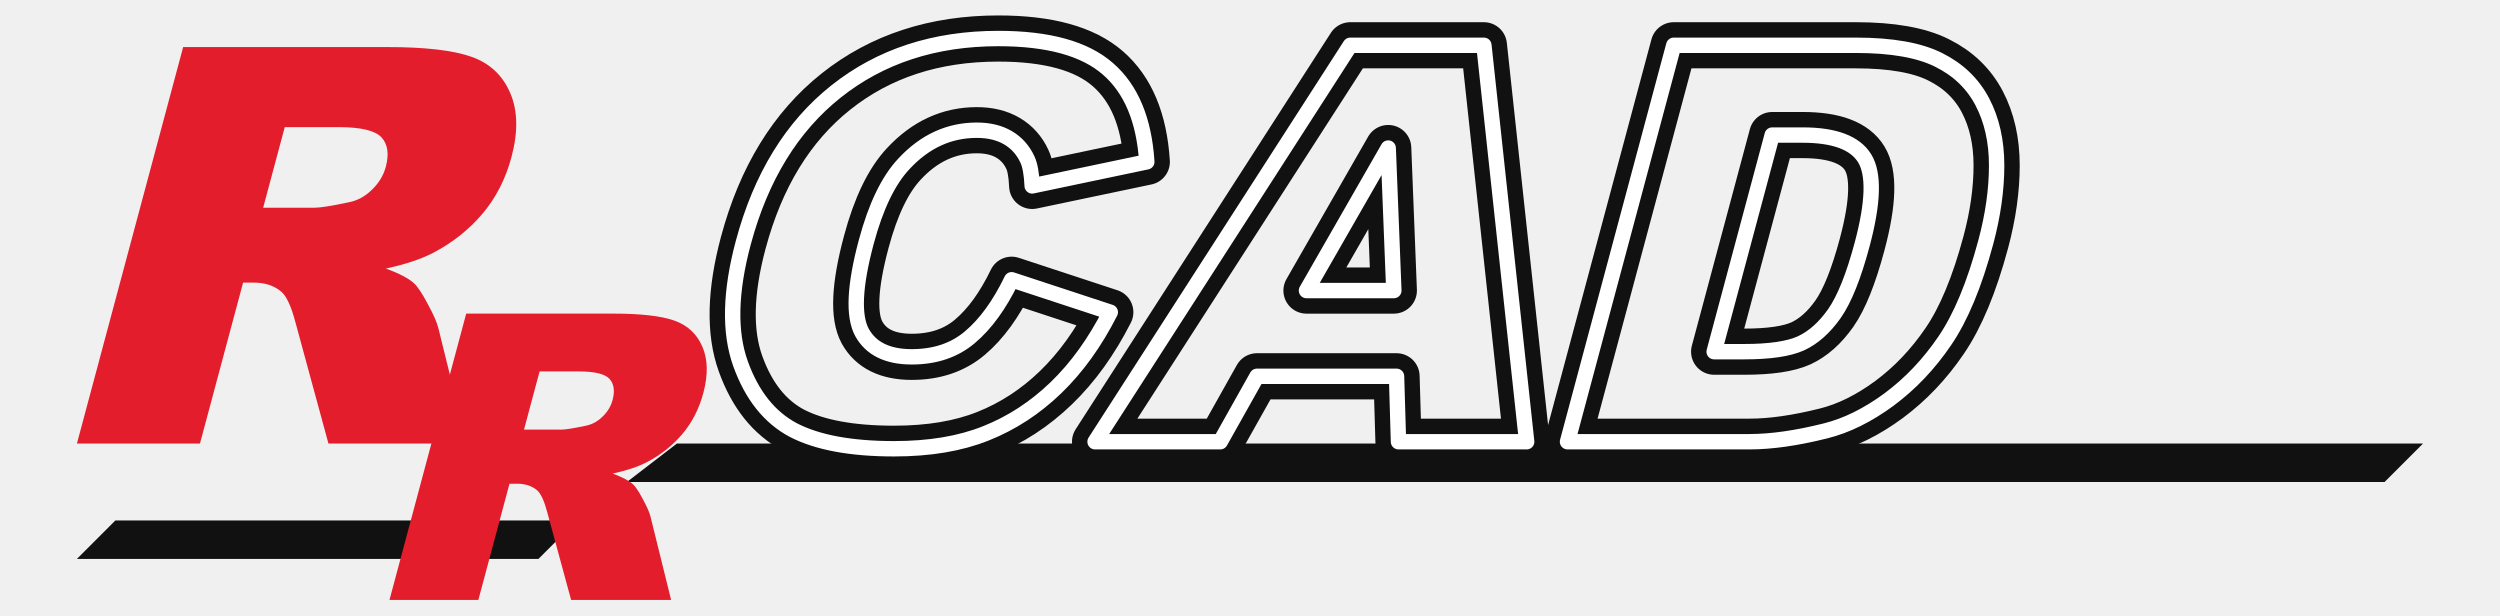
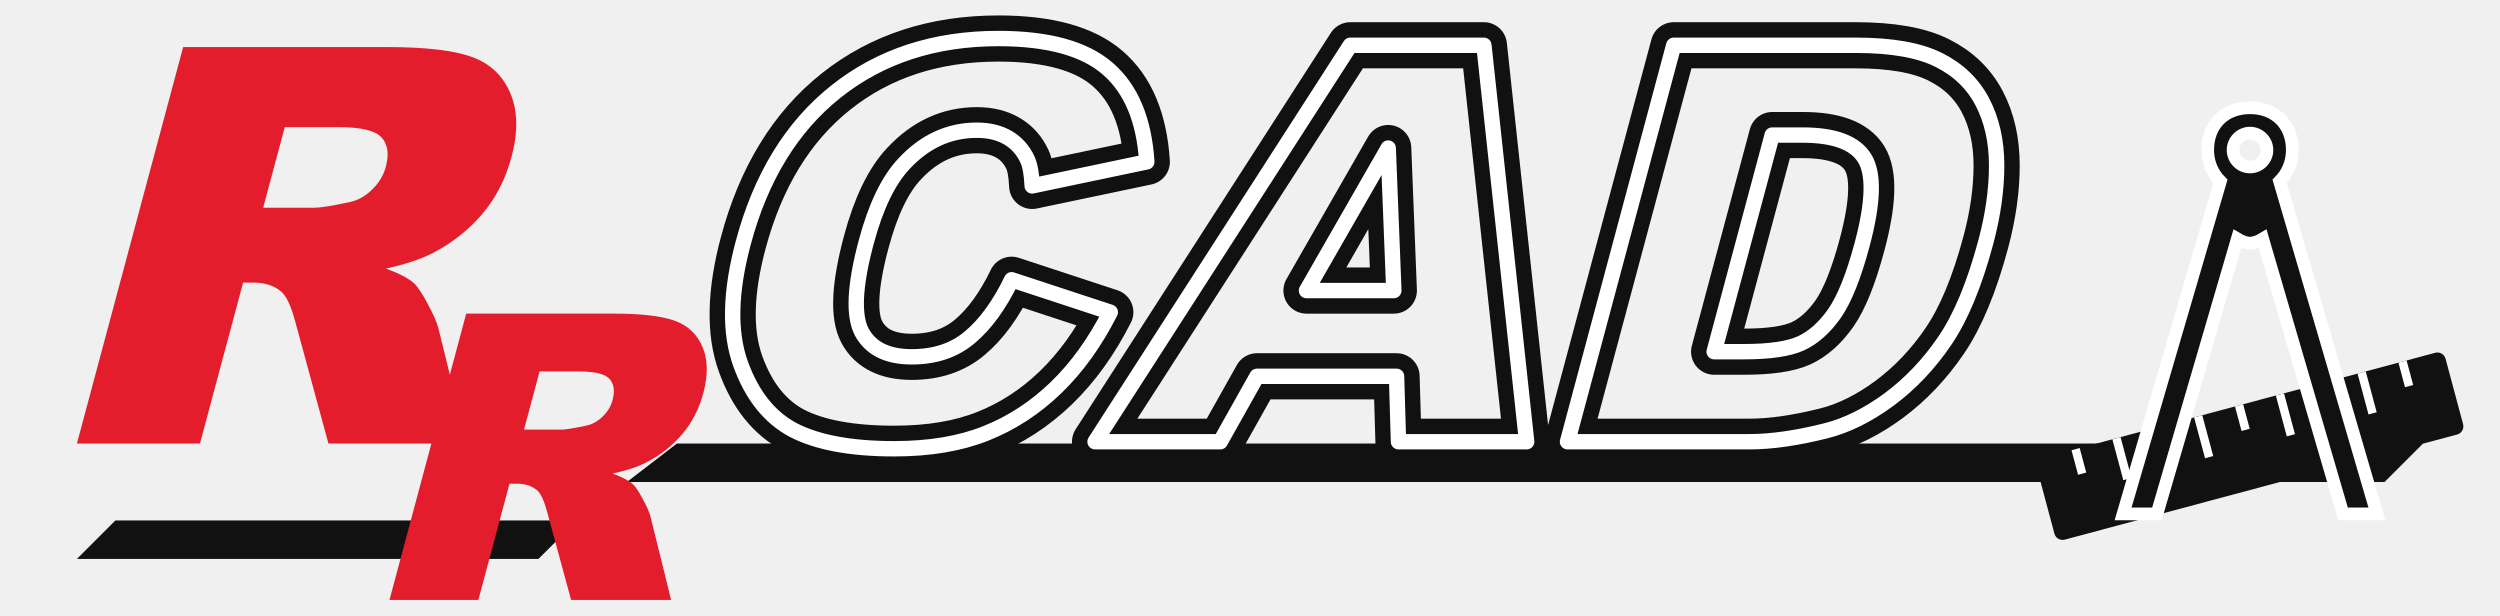
<svg xmlns="http://www.w3.org/2000/svg" width="325" height="80" viewBox="0 0 325 80" version="1.1" id="svg5">
  <defs id="defs5" />
  <g id="g5" transform="translate(9.999995,2.00751)">
    <path d="M 2.5831939e-7,55.65 13.81,4.111 h 26.543 q 7.383,0 10.946,1.266 3.563,1.266 5.031,4.711 1.477,3.41 0.158,8.332 -1.149,4.289 -3.816,7.418 -2.657,3.094 -6.374,5.027 -2.369,1.23 -6.136,2.039 2.593,0.949 3.64,1.898 0.709,0.633 1.806,2.707 1.132,2.074 1.393,3.199 l 3.696,14.941 h -18 l -4.288,-15.75 Q 27.61,36.841 26.589,35.927 25.187,34.732 23.007,34.732 H 21.601 L 15.996,55.65 Z M 24.21,24.994 h 6.715 q 1.09,0 4.407,-0.703 1.667,-0.316 3,-1.617 1.368,-1.301 1.82,-2.988 0.669,-2.496 -0.555,-3.832 -1.224,-1.336 -5.583,-1.336 h -6.996 z" id="text1" style="font-weight:bold;font-size:72px;font-family:'Arial Black', Helvetica, sans-serif;fill:#e31d2b;text-rendering:geometricPrecision" aria-label="R" />
    <path d="M 5,55.65 H 82 305 l -5,5 H 70 l -10,10 H 0 l 5,-5 h 60 l 13,-10 z" fill="#111111" id="path5" />
    <path d="m 40.633,75.985 9.974,-37.223 h 19.17 q 5.332,0 7.905,0.914 2.573,0.914 3.633,3.402 1.067,2.463 0.114,6.018 -0.83,3.098 -2.756,5.357 -1.919,2.234 -4.604,3.631 -1.711,0.889 -4.432,1.473 1.873,0.686 2.629,1.371 0.512,0.457 1.304,1.955 0.817,1.498 1.006,2.311 l 2.669,10.791 h -13 L 61.149,64.61 q -0.576,-2.209 -1.313,-2.869 -1.013,-0.863 -2.587,-0.863 h -1.016 L 52.185,75.985 Z M 58.118,53.844 h 4.85 q 0.787,0 3.183,-0.508 1.204,-0.229 2.166,-1.168 0.988,-0.939 1.315,-2.158 0.483,-1.803 -0.401,-2.768 -0.884,-0.965 -4.032,-0.965 h -5.053 z" id="text2" style="font-weight:bold;font-size:52px;font-family:'Arial Black', Helvetica, sans-serif;fill:#e31d2b;text-rendering:geometricPrecision" aria-label="R" />
    <path style="font-weight:bold;font-size:72px;font-family:'Arial Black', Helvetica, sans-serif;fill:none;stroke:#111111;stroke-width:6;stroke-linecap:round;stroke-linejoin:round;text-rendering:geometricPrecision" d="m 121.512,34.359 12.827,4.219 q -2.979,5.871 -7.058,9.809 -4.078,3.938 -9.115,5.941 -5.002,2.004 -11.928,2.004 -8.402,0 -13.096,-2.426 -4.649,-2.461 -6.868,-8.613 -2.219,-6.152 0.353,-15.75 Q 90.056,16.746 98.678,9.891 107.345,3 119.79,3 q 9.738,0 14.238,3.938 4.535,3.938 5.056,12.094 l -14.901,3.129 q -0.107,-2.355 -0.624,-3.445 -0.846,-1.828 -2.516,-2.812 -1.67,-0.984 -4.06,-0.984 -5.414,0 -9.465,4.359 -3.046,3.234 -4.902,10.16 -2.299,8.578 -0.554,11.777 1.754,3.164 6.465,3.164 4.57,0 7.578,-2.566 3.043,-2.566 5.407,-7.453 z m 50.039,12.551 h -18.141 l -4.776,8.508 H 132.358 L 165.539,3.879 h 17.367 l 5.561,51.539 H 171.803 Z M 171.198,35.766 170.467,17.238 159.842,35.766 Z M 207.586,3.879 h 23.66 q 6.996,0 10.776,1.898 3.816,1.898 5.677,5.449 1.861,3.551 1.864,8.262 0.003,4.711 -1.41,9.984 -2.214,8.262 -5.337,12.832 -3.078,4.535 -7.247,7.629 -4.159,3.059 -8.265,4.078 -5.615,1.406 -9.869,1.406 h -23.66 z m 12.798,11.672 -7.545,28.16 h 3.902 q 4.992,0 7.394,-1.09 2.411,-1.125 4.341,-3.867 1.94,-2.777 3.597,-8.965 2.195,-8.191 0.333,-11.215 -1.862,-3.023 -8.049,-3.023 z" id="text3" aria-label="CAD" />
    <path style="font-weight:bold;font-size:72px;font-family:'Arial Black', Helvetica, sans-serif;fill:none;stroke:#ffffff;stroke-width:2;stroke-linecap:round;stroke-linejoin:round;text-rendering:geometricPrecision" d="m 121.512,34.359 12.827,4.219 q -2.979,5.871 -7.058,9.809 -4.078,3.938 -9.115,5.941 -5.002,2.004 -11.928,2.004 -8.402,0 -13.096,-2.426 -4.649,-2.461 -6.868,-8.613 -2.219,-6.152 0.353,-15.75 Q 90.056,16.746 98.678,9.891 107.345,3 119.79,3 q 9.738,0 14.238,3.938 4.535,3.938 5.056,12.094 l -14.901,3.129 q -0.107,-2.355 -0.624,-3.445 -0.846,-1.828 -2.516,-2.812 -1.67,-0.984 -4.06,-0.984 -5.414,0 -9.465,4.359 -3.046,3.234 -4.902,10.16 -2.299,8.578 -0.554,11.777 1.754,3.164 6.465,3.164 4.57,0 7.578,-2.566 3.043,-2.566 5.407,-7.453 z m 50.039,12.551 h -18.141 l -4.776,8.508 H 132.358 L 165.539,3.879 h 17.367 l 5.561,51.539 H 171.803 Z M 171.198,35.766 170.467,17.238 159.842,35.766 Z M 207.586,3.879 h 23.66 q 6.996,0 10.776,1.898 3.816,1.898 5.677,5.449 1.861,3.551 1.864,8.262 0.003,4.711 -1.41,9.984 -2.214,8.262 -5.337,12.832 -3.078,4.535 -7.247,7.629 -4.159,3.059 -8.265,4.078 -5.615,1.406 -9.869,1.406 h -23.66 z m 12.798,11.672 -7.545,28.16 h 3.902 q 4.992,0 7.394,-1.09 2.411,-1.125 4.341,-3.867 1.94,-2.777 3.597,-8.965 2.195,-8.191 0.333,-11.215 -1.862,-3.023 -8.049,-3.023 z" id="text4" aria-label="CAD" />
+     <g id="ruler-compass-silhouette" transform="translate(255, 12) scale(1.1)" aria-label="Ruler and Compass">
+       <g transform="rotate(-15 25 40)">
+         <rect x="0" y="35" width="50" height="10" rx="1" fill="#111111" />
+         <path d="M 5,35 v 3 m 5,-3 v 5 m 5,-5 v 3 m 5,-3 v 5 m 5,-5 v 3 m 5,-3 v 5 m 5,-5 v 3 m 5,-3 v 5 m 5,-5 v 3" stroke="#ffffff" stroke-width="1" fill="none" />
+       </g>
+       <path d="M 25,0 C 22,0 20,2 20,5 C 20,6.5 20.6,7.8 21.5,8.7 L 10,48 L 14,48 L 23.5,15.5 C 24,15.8 24.5,16 25,16 C 25.5,16 26,15.8 26.5,15.5 L 36,48 L 40,48 L 28.5,8.7 C 29.4,7.8 30,6.5 30,5 C 30,2 28,0 25,0 Z M 25,3 C 26.1,3 27,3.9 27,5 C 27,6.1 26.1,7 25,7 C 23.9,7 23,6.1 23,5 C 23,3.9 23.9,3 25,3 Z" fill="#111111" stroke="#ffffff" stroke-width="1.5" />
+     </g>
  </g>
</svg>
